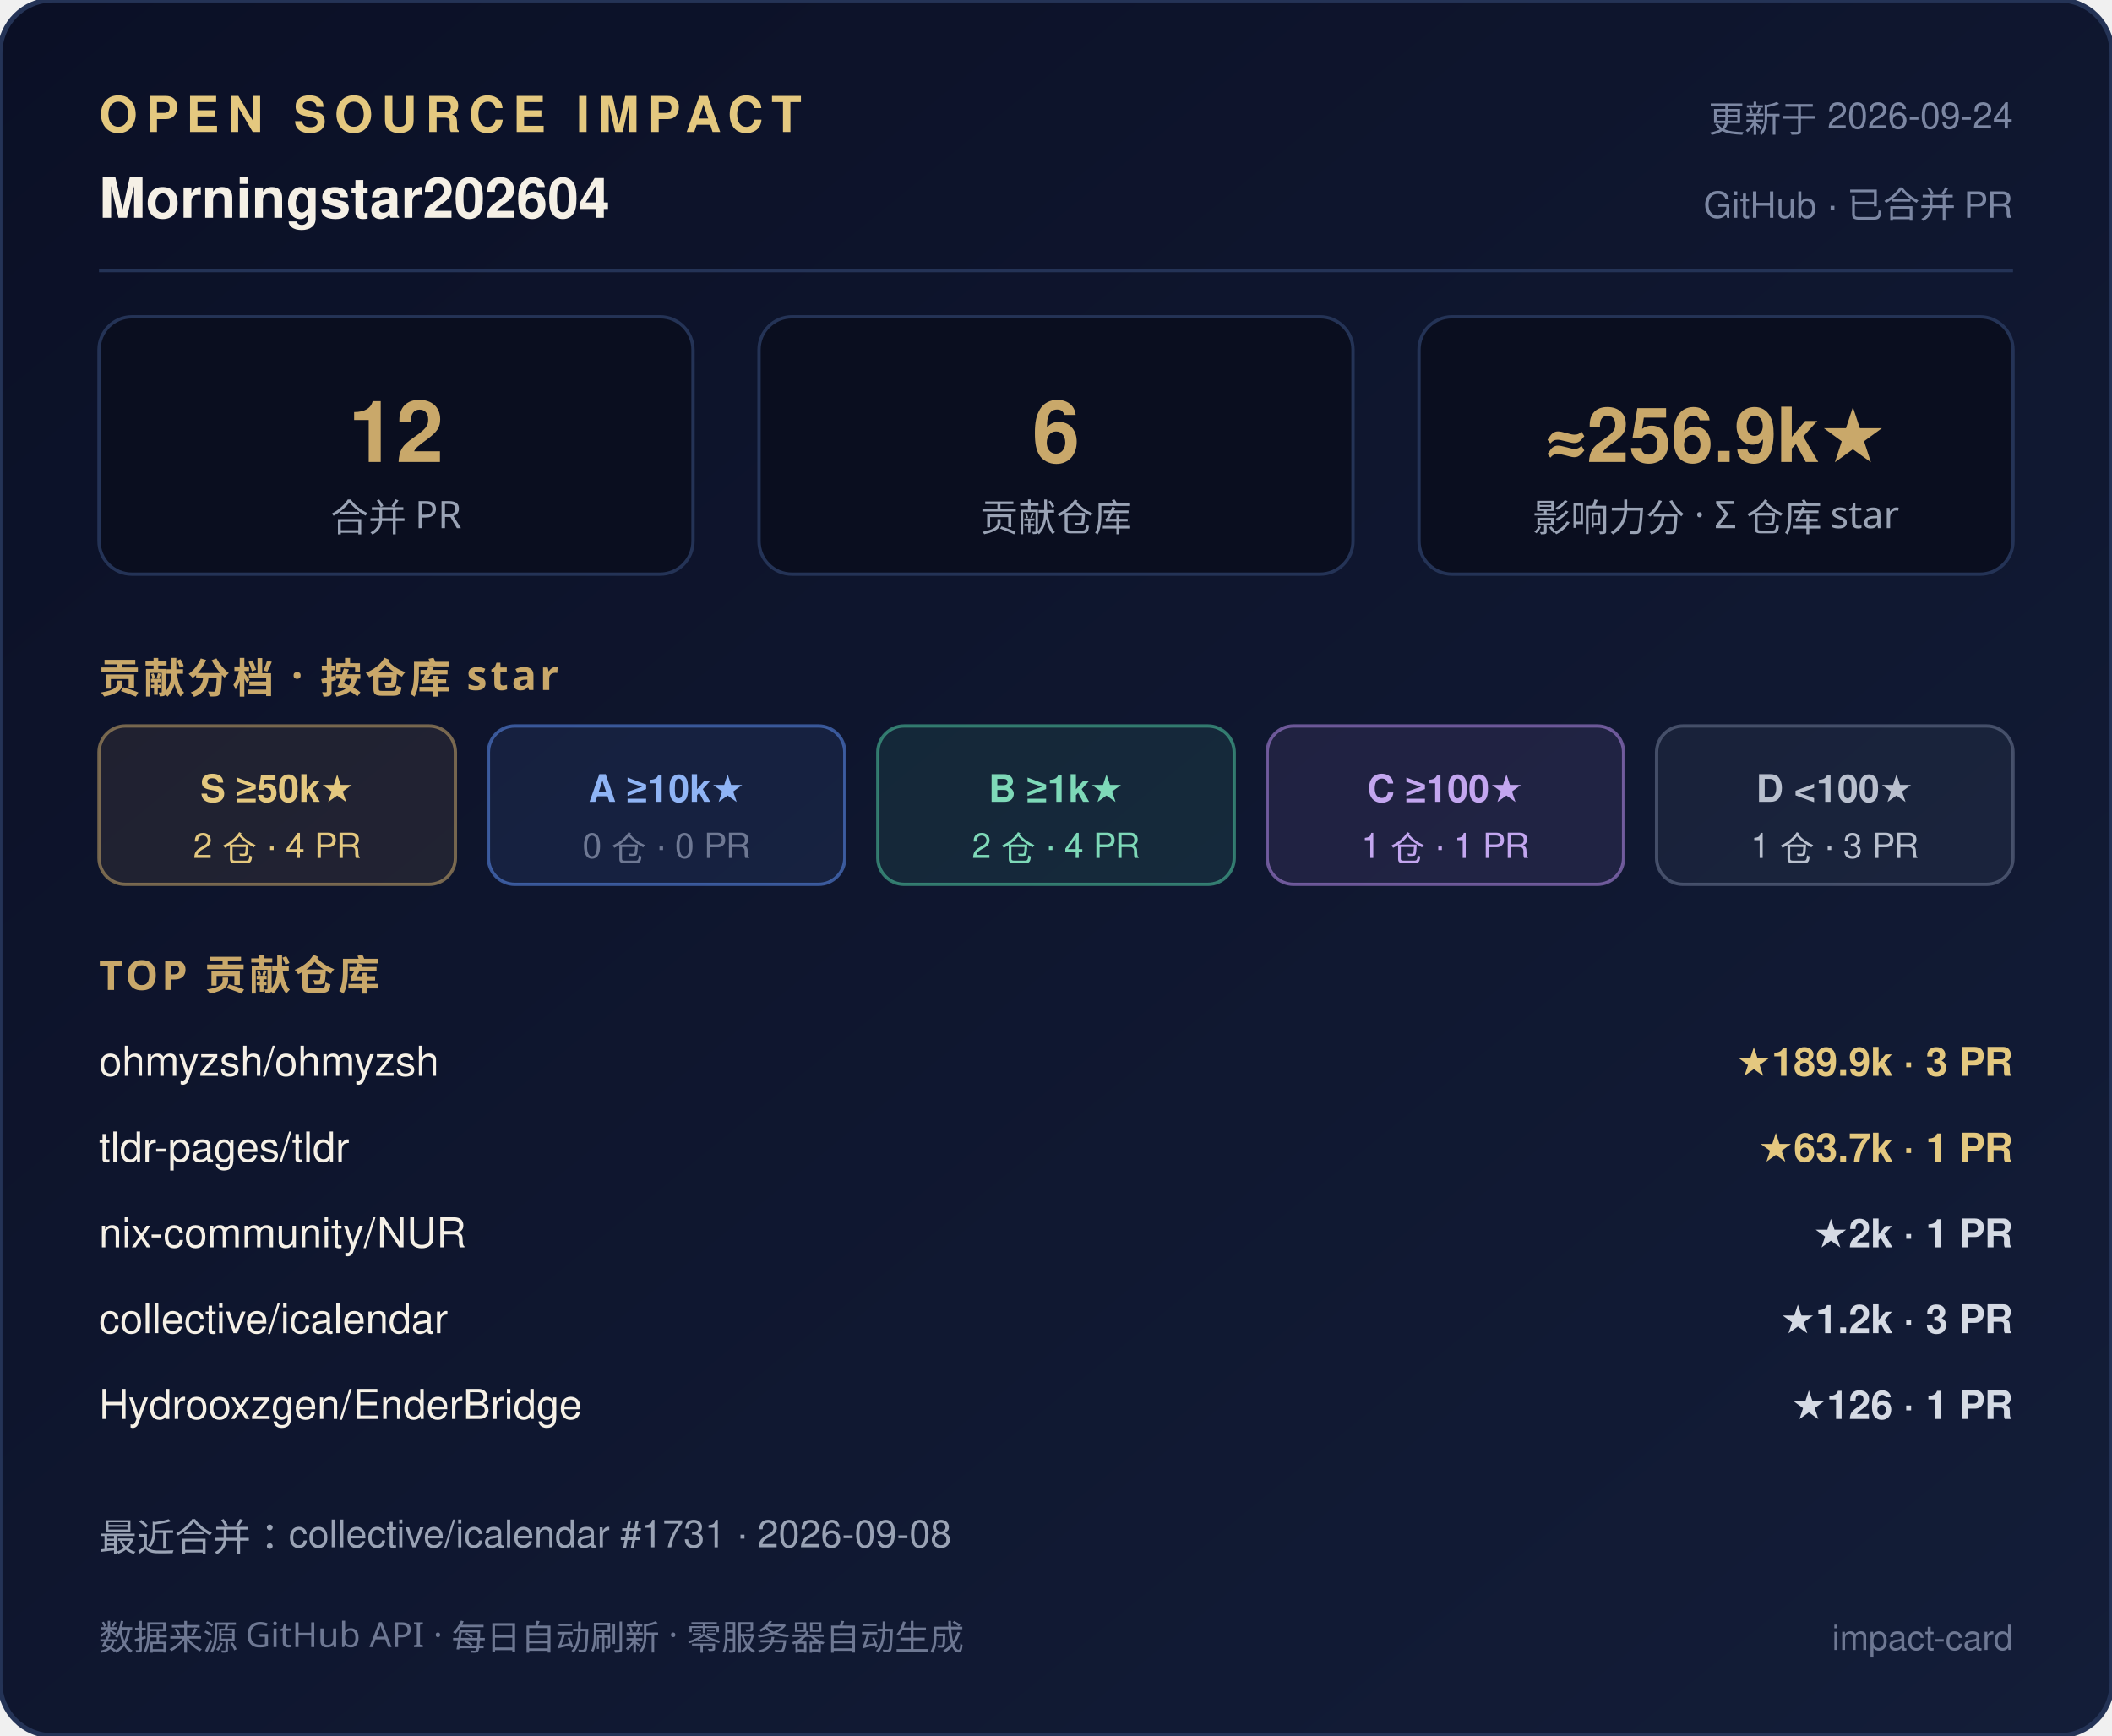
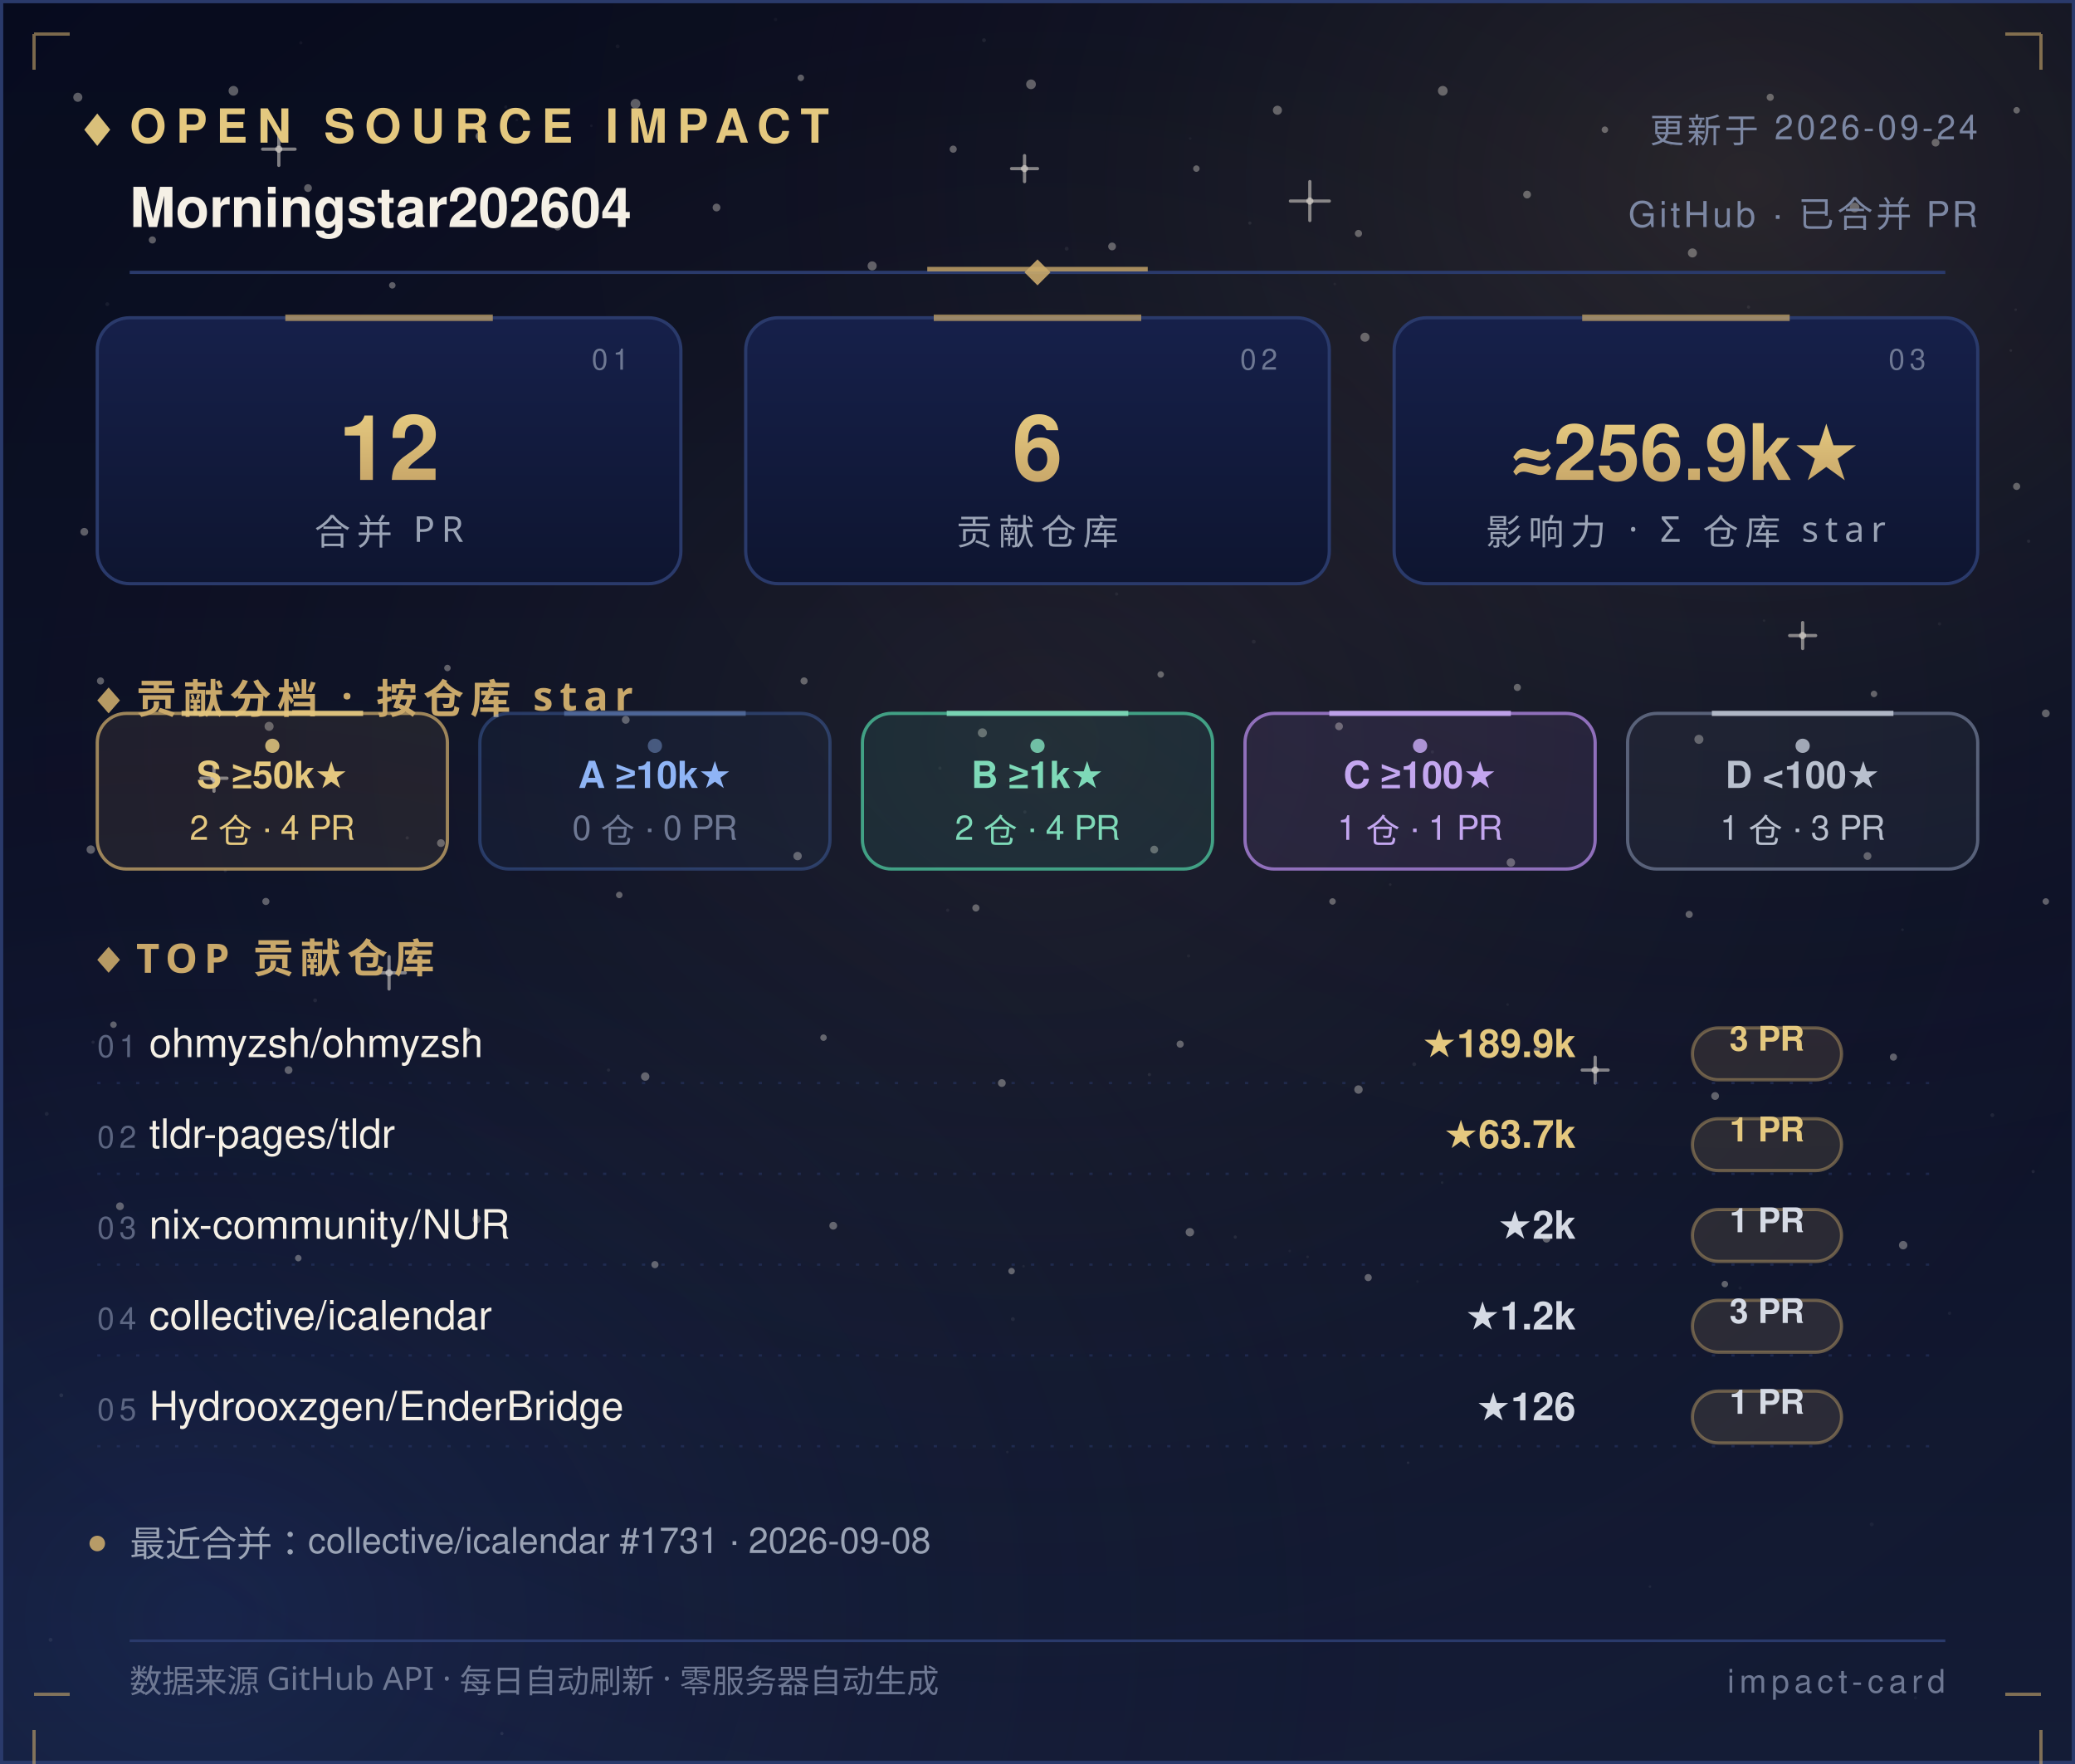
- <svg xmlns="http://www.w3.org/2000/svg" width="640" height="526" viewBox="0 0 640 526" role="img" aria-label="Open Source Impact Card — Morningstar202604">
+ <svg xmlns="http://www.w3.org/2000/svg" width="640" height="544" viewBox="0 0 640 544" role="img" aria-label="Open Source Impact Card — Morningstar202604">
  <defs>
-     <linearGradient id="bg" x1="0" y1="0" x2="1" y2="1">
-       <stop offset="0" stop-color="#0B1026" />
-       <stop offset="1" stop-color="#131D38" />
+     <linearGradient id="bg" x1="0" y1="0" x2="0" y2="1">
+       <stop offset="0" stop-color="#070B1E" />
+       <stop offset="0.5" stop-color="#0B1026" />
+       <stop offset="1" stop-color="#141C36" />
+     </linearGradient>
+     <radialGradient id="nebG" cx="0.84" cy="0.10" r="0.62">
+       <stop offset="0" stop-color="#C9A86A" stop-opacity="0.16" />
+       <stop offset="1" stop-color="#070B1E" stop-opacity="0" />
+     </radialGradient>
+     <radialGradient id="nebB" cx="0.10" cy="0.92" r="0.60">
+       <stop offset="0" stop-color="#2B4B9E" stop-opacity="0.22" />
+       <stop offset="1" stop-color="#070B1E" stop-opacity="0" />
+     </radialGradient>
+     <radialGradient id="glow" cx="0.5" cy="0.42" r="0.72">
+       <stop offset="0" stop-color="#C9A86A" stop-opacity="0.1" />
+       <stop offset="1" stop-color="#070B1E" stop-opacity="0" />
+     </radialGradient>
+   </defs>
+   <rect width="640" height="544" fill="url(#bg)" />
+   <rect width="640" height="544" fill="url(#nebG)" />
+   <rect width="640" height="544" fill="url(#nebB)" />
+   <rect width="640" height="544" fill="url(#glow)" />
+   <circle cx="24" cy="30" r="1.4" fill="#F5F0E6" opacity="0.35" />
+   <circle cx="47" cy="74" r="1.1" fill="#F5F0E6" opacity="0.35" />
+   <circle cx="72" cy="28" r="1.5" fill="#F5F0E6" opacity="0.35" />
+   <circle cx="95" cy="58" r="1.2" fill="#F5F0E6" opacity="0.35" />
+   <circle cx="121" cy="88" r="1" fill="#F5F0E6" opacity="0.35" />
+   <circle cx="148" cy="42" r="1.3" fill="#F5F0E6" opacity="0.35" />
+   <circle cx="172" cy="70" r="1.1" fill="#F5F0E6" opacity="0.35" />
+   <circle cx="196" cy="32" r="1.5" fill="#F5F0E6" opacity="0.35" />
+   <circle cx="221" cy="64" r="1.2" fill="#F5F0E6" opacity="0.35" />
+   <circle cx="247" cy="24" r="1" fill="#F5F0E6" opacity="0.35" />
+   <circle cx="269" cy="82" r="1.4" fill="#F5F0E6" opacity="0.35" />
+   <circle cx="294" cy="46" r="1.1" fill="#F5F0E6" opacity="0.35" />
+   <circle cx="318" cy="26" r="1.5" fill="#F5F0E6" opacity="0.35" />
+   <circle cx="343" cy="76" r="1.2" fill="#F5F0E6" opacity="0.35" />
+   <circle cx="369" cy="52" r="1" fill="#F5F0E6" opacity="0.35" />
+   <circle cx="394" cy="34" r="1.4" fill="#F5F0E6" opacity="0.35" />
+   <circle cx="419" cy="72" r="1.1" fill="#F5F0E6" opacity="0.35" />
+   <circle cx="445" cy="28" r="1.5" fill="#F5F0E6" opacity="0.35" />
+   <circle cx="471" cy="60" r="1.2" fill="#F5F0E6" opacity="0.35" />
+   <circle cx="495" cy="40" r="1" fill="#F5F0E6" opacity="0.35" />
+   <circle cx="522" cy="78" r="1.4" fill="#F5F0E6" opacity="0.35" />
+   <circle cx="546" cy="30" r="1.1" fill="#F5F0E6" opacity="0.35" />
+   <circle cx="572" cy="64" r="1.5" fill="#F5F0E6" opacity="0.35" />
+   <circle cx="597" cy="44" r="1.2" fill="#F5F0E6" opacity="0.35" />
+   <circle cx="622" cy="34" r="1" fill="#F5F0E6" opacity="0.35" />
+   <circle cx="34" cy="116" r="1" fill="#F5F0E6" opacity="0.35" />
+   <circle cx="88" cy="108" r="1.3" fill="#F5F0E6" opacity="0.35" />
+   <circle cx="141" cy="122" r="1.1" fill="#F5F0E6" opacity="0.35" />
+   <circle cx="197" cy="106" r="1.4" fill="#F5F0E6" opacity="0.35" />
+   <circle cx="252" cy="118" r="1" fill="#F5F0E6" opacity="0.35" />
+   <circle cx="307" cy="108" r="1.3" fill="#F5F0E6" opacity="0.35" />
+   <circle cx="364" cy="124" r="1.1" fill="#F5F0E6" opacity="0.35" />
+   <circle cx="421" cy="104" r="1.4" fill="#F5F0E6" opacity="0.35" />
+   <circle cx="478" cy="120" r="1" fill="#F5F0E6" opacity="0.35" />
+   <circle cx="536" cy="110" r="1.3" fill="#F5F0E6" opacity="0.35" />
+   <circle cx="596" cy="122" r="1.1" fill="#F5F0E6" opacity="0.35" />
+   <circle cx="26" cy="164" r="1.2" fill="#F5F0E6" opacity="0.35" />
+   <circle cx="79" cy="150" r="1" fill="#F5F0E6" opacity="0.35" />
+   <circle cx="131" cy="174" r="1.3" fill="#F5F0E6" opacity="0.35" />
+   <circle cx="186" cy="158" r="1.1" fill="#F5F0E6" opacity="0.35" />
+   <circle cx="240" cy="170" r="1.2" fill="#F5F0E6" opacity="0.35" />
+   <circle cx="296" cy="152" r="1" fill="#F5F0E6" opacity="0.35" />
+   <circle cx="351" cy="176" r="1.3" fill="#F5F0E6" opacity="0.35" />
+   <circle cx="406" cy="162" r="1.1" fill="#F5F0E6" opacity="0.35" />
+   <circle cx="462" cy="172" r="1.2" fill="#F5F0E6" opacity="0.35" />
+   <circle cx="518" cy="156" r="1" fill="#F5F0E6" opacity="0.35" />
+   <circle cx="574" cy="168" r="1.3" fill="#F5F0E6" opacity="0.35" />
+   <circle cx="622" cy="150" r="1.1" fill="#F5F0E6" opacity="0.35" />
+   <circle cx="31" cy="210" r="1.1" fill="#F5F0E6" opacity="0.35" />
+   <circle cx="83" cy="224" r="1.4" fill="#F5F0E6" opacity="0.35" />
+   <circle cx="138" cy="206" r="1" fill="#F5F0E6" opacity="0.35" />
+   <circle cx="193" cy="222" r="1.2" fill="#F5F0E6" opacity="0.35" />
+   <circle cx="248" cy="210" r="1.1" fill="#F5F0E6" opacity="0.35" />
+   <circle cx="303" cy="226" r="1.4" fill="#F5F0E6" opacity="0.35" />
+   <circle cx="358" cy="208" r="1" fill="#F5F0E6" opacity="0.35" />
+   <circle cx="413" cy="224" r="1.2" fill="#F5F0E6" opacity="0.35" />
+   <circle cx="468" cy="212" r="1.1" fill="#F5F0E6" opacity="0.35" />
+   <circle cx="524" cy="228" r="1.4" fill="#F5F0E6" opacity="0.35" />
+   <circle cx="578" cy="214" r="1" fill="#F5F0E6" opacity="0.35" />
+   <circle cx="631" cy="220" r="1.2" fill="#F5F0E6" opacity="0.35" />
+   <circle cx="28" cy="262" r="1.3" fill="#F5F0E6" opacity="0.35" />
+   <circle cx="82" cy="278" r="1.1" fill="#F5F0E6" opacity="0.35" />
+   <circle cx="136" cy="260" r="1.2" fill="#F5F0E6" opacity="0.35" />
+   <circle cx="191" cy="276" r="1" fill="#F5F0E6" opacity="0.35" />
+   <circle cx="246" cy="264" r="1.3" fill="#F5F0E6" opacity="0.35" />
+   <circle cx="301" cy="280" r="1.1" fill="#F5F0E6" opacity="0.35" />
+   <circle cx="356" cy="262" r="1.2" fill="#F5F0E6" opacity="0.35" />
+   <circle cx="411" cy="278" r="1" fill="#F5F0E6" opacity="0.35" />
+   <circle cx="466" cy="266" r="1.3" fill="#F5F0E6" opacity="0.35" />
+   <circle cx="521" cy="282" r="1.1" fill="#F5F0E6" opacity="0.35" />
+   <circle cx="576" cy="264" r="1.2" fill="#F5F0E6" opacity="0.35" />
+   <circle cx="631" cy="278" r="1" fill="#F5F0E6" opacity="0.35" />
+   <circle cx="35" cy="316" r="1" fill="#F5F0E6" opacity="0.35" />
+   <circle cx="89" cy="330" r="1.2" fill="#F5F0E6" opacity="0.35" />
+   <circle cx="144" cy="318" r="1.1" fill="#F5F0E6" opacity="0.35" />
+   <circle cx="199" cy="332" r="1.3" fill="#F5F0E6" opacity="0.35" />
+   <circle cx="254" cy="320" r="1" fill="#F5F0E6" opacity="0.35" />
+   <circle cx="309" cy="334" r="1.2" fill="#F5F0E6" opacity="0.35" />
+   <circle cx="364" cy="322" r="1.1" fill="#F5F0E6" opacity="0.35" />
+   <circle cx="419" cy="336" r="1.3" fill="#F5F0E6" opacity="0.35" />
+   <circle cx="474" cy="324" r="1" fill="#F5F0E6" opacity="0.35" />
+   <circle cx="529" cy="338" r="1.2" fill="#F5F0E6" opacity="0.35" />
+   <circle cx="584" cy="326" r="1.1" fill="#F5F0E6" opacity="0.35" />
+   <circle cx="37" cy="372" r="1.2" fill="#F5F0E6" opacity="0.35" />
+   <circle cx="92" cy="388" r="1" fill="#F5F0E6" opacity="0.35" />
+   <circle cx="147" cy="376" r="1.3" fill="#F5F0E6" opacity="0.35" />
+   <circle cx="202" cy="390" r="1.1" fill="#F5F0E6" opacity="0.35" />
+   <circle cx="257" cy="378" r="1.2" fill="#F5F0E6" opacity="0.35" />
+   <circle cx="312" cy="392" r="1" fill="#F5F0E6" opacity="0.35" />
+   <circle cx="367" cy="380" r="1.3" fill="#F5F0E6" opacity="0.35" />
+   <circle cx="422" cy="394" r="1.1" fill="#F5F0E6" opacity="0.35" />
+   <circle cx="477" cy="382" r="1.2" fill="#F5F0E6" opacity="0.35" />
+   <circle cx="532" cy="396" r="1" fill="#F5F0E6" opacity="0.35" />
+   <circle cx="587" cy="384" r="1.3" fill="#F5F0E6" opacity="0.35" />
+   <path d="M81.0 46.0 H91.0 M86.0 41.0 V51.0" stroke="#F5F0E6" stroke-width="1" stroke-linecap="round" opacity="0.5" />
+   <circle cx="86.0" cy="46.0" r="1.1" fill="#F5F0E6" opacity="0.5" />
+   <path d="M234.0 150.0 H242.0 M238.0 146.0 V154.0" stroke="#F5F0E6" stroke-width="1" stroke-linecap="round" opacity="0.5" />
+   <circle cx="238.0" cy="150.0" r="1.1" fill="#F5F0E6" opacity="0.5" />
+   <path d="M398.0 62.0 H410.0 M404.0 56.0 V68.0" stroke="#F5F0E6" stroke-width="1" stroke-linecap="round" opacity="0.5" />
+   <circle cx="404.0" cy="62.0" r="1.1" fill="#F5F0E6" opacity="0.5" />
+   <path d="M552.0 196.0 H560.0 M556.0 192.0 V200.0" stroke="#F5F0E6" stroke-width="1" stroke-linecap="round" opacity="0.5" />
+   <circle cx="556.0" cy="196.0" r="1.1" fill="#F5F0E6" opacity="0.5" />
+   <path d="M115.0 300.0 H125.0 M120.0 295.0 V305.0" stroke="#F5F0E6" stroke-width="1" stroke-linecap="round" opacity="0.5" />
+   <circle cx="120.0" cy="300.0" r="1.1" fill="#F5F0E6" opacity="0.5" />
+   <path d="M488.0 330.0 H496.0 M492.0 326.0 V334.0" stroke="#F5F0E6" stroke-width="1" stroke-linecap="round" opacity="0.5" />
+   <circle cx="492.0" cy="330.0" r="1.1" fill="#F5F0E6" opacity="0.5" />
+   <path d="M312.0 52.0 H320.0 M316.0 48.0 V56.0" stroke="#F5F0E6" stroke-width="1" stroke-linecap="round" opacity="0.5" />
+   <circle cx="316.0" cy="52.0" r="1.1" fill="#F5F0E6" opacity="0.5" />
+   <path d="M62.0 240.0 H70.0 M66.0 236.0 V244.0" stroke="#F5F0E6" stroke-width="1" stroke-linecap="round" opacity="0.5" />
+   <circle cx="66.0" cy="240.0" r="1.1" fill="#F5F0E6" opacity="0.5" />
+   <circle cx="15.6" cy="505.7" r="0.6" fill="#FFFFFF" opacity="0.067" />
+   <circle cx="97.2" cy="308.5" r="0.6" fill="#FFFFFF" opacity="0.076" />
+   <circle cx="538.1" cy="154.0" r="0.6" fill="#FFFFFF" opacity="0.057" />
+   <circle cx="344.4" cy="183.2" r="0.5" fill="#FFFFFF" opacity="0.057" />
+   <circle cx="159.4" cy="37.0" r="0.4" fill="#FFFFFF" opacity="0.048" />
+   <circle cx="28.7" cy="321.4" r="0.5" fill="#FFFFFF" opacity="0.080" />
+   <circle cx="209.8" cy="141.7" r="0.4" fill="#FFFFFF" opacity="0.060" />
+   <circle cx="316.1" cy="250.4" r="0.5" fill="#FFFFFF" opacity="0.057" />
+   <circle cx="590.8" cy="523.6" r="0.5" fill="#FFFFFF" opacity="0.037" />
+   <circle cx="539.3" cy="94.7" r="0.5" fill="#FFFFFF" opacity="0.068" />
+   <circle cx="385.5" cy="68.8" r="0.5" fill="#FFFFFF" opacity="0.076" />
+   <circle cx="292.3" cy="280.7" r="0.5" fill="#FFFFFF" opacity="0.060" />
+   <circle cx="536.7" cy="397.2" r="0.5" fill="#FFFFFF" opacity="0.046" />
+   <circle cx="377.3" cy="161.2" r="0.4" fill="#FFFFFF" opacity="0.041" />
+   <circle cx="92.8" cy="13.2" r="0.5" fill="#FFFFFF" opacity="0.044" />
+   <circle cx="354.5" cy="331.4" r="0.5" fill="#FFFFFF" opacity="0.080" />
+   <circle cx="310.7" cy="447.8" r="0.4" fill="#FFFFFF" opacity="0.054" />
+   <circle cx="601.3" cy="405.0" r="0.5" fill="#FFFFFF" opacity="0.054" />
+   <circle cx="18.9" cy="430.3" r="0.6" fill="#FFFFFF" opacity="0.085" />
+   <circle cx="312.4" cy="406.8" r="0.6" fill="#FFFFFF" opacity="0.069" />
+   <circle cx="239.2" cy="6.0" r="0.5" fill="#FFFFFF" opacity="0.036" />
+   <circle cx="436.2" cy="328.2" r="0.6" fill="#FFFFFF" opacity="0.071" />
+   <circle cx="329.0" cy="76.7" r="0.6" fill="#FFFFFF" opacity="0.063" />
+   <circle cx="625.7" cy="166.9" r="0.5" fill="#FFFFFF" opacity="0.075" />
+   <circle cx="428.8" cy="272.8" r="0.4" fill="#FFFFFF" opacity="0.065" />
+   <circle cx="169.1" cy="106.6" r="0.4" fill="#FFFFFF" opacity="0.073" />
+   <circle cx="586.8" cy="286.7" r="0.4" fill="#FFFFFF" opacity="0.060" />
+   <circle cx="598.2" cy="192.4" r="0.5" fill="#FFFFFF" opacity="0.054" />
+   <circle cx="289.9" cy="236.9" r="0.5" fill="#FFFFFF" opacity="0.053" />
+   <circle cx="315.7" cy="390.5" r="0.4" fill="#FFFFFF" opacity="0.054" />
+   <circle cx="154.8" cy="534.6" r="0.5" fill="#FFFFFF" opacity="0.080" />
+   <circle cx="411.7" cy="87.6" r="0.4" fill="#FFFFFF" opacity="0.043" />
+   <circle cx="465.0" cy="309.8" r="0.4" fill="#FFFFFF" opacity="0.048" />
+   <circle cx="533.5" cy="235.8" r="0.5" fill="#FFFFFF" opacity="0.050" />
+   <circle cx="621.7" cy="95.5" r="0.4" fill="#FFFFFF" opacity="0.064" />
+   <circle cx="14.4" cy="343.5" r="0.6" fill="#FFFFFF" opacity="0.064" />
+   <circle cx="68.9" cy="176.2" r="0.5" fill="#FFFFFF" opacity="0.076" />
+   <circle cx="182.4" cy="38.8" r="0.4" fill="#FFFFFF" opacity="0.047" />
+   <circle cx="125.6" cy="258.4" r="0.5" fill="#FFFFFF" opacity="0.081" />
+   <circle cx="367.1" cy="42.7" r="0.4" fill="#FFFFFF" opacity="0.039" />
+   <circle cx="441.5" cy="125.3" r="0.6" fill="#FFFFFF" opacity="0.085" />
+   <circle cx="69.5" cy="268.5" r="0.5" fill="#FFFFFF" opacity="0.078" />
+   <circle cx="627.1" cy="361.3" r="0.5" fill="#FFFFFF" opacity="0.081" />
+   <circle cx="620.2" cy="108.1" r="0.4" fill="#FFFFFF" opacity="0.078" />
+   <circle cx="508.9" cy="489.3" r="0.4" fill="#FFFFFF" opacity="0.055" />
+   <circle cx="403.3" cy="387.6" r="0.4" fill="#FFFFFF" opacity="0.061" />
+   <circle cx="381.0" cy="381.5" r="0.5" fill="#FFFFFF" opacity="0.078" />
+   <circle cx="33.1" cy="93.8" r="0.6" fill="#FFFFFF" opacity="0.059" />
+   <circle cx="249.8" cy="172.5" r="0.4" fill="#FFFFFF" opacity="0.066" />
+   <circle cx="434.3" cy="451.1" r="0.4" fill="#FFFFFF" opacity="0.082" />
+   <circle cx="437.2" cy="395.2" r="0.4" fill="#FFFFFF" opacity="0.040" />
+   <circle cx="577.3" cy="470.1" r="0.6" fill="#FFFFFF" opacity="0.044" />
+   <circle cx="366.6" cy="294.8" r="0.5" fill="#FFFFFF" opacity="0.044" />
+   <circle cx="444.8" cy="364.7" r="0.4" fill="#FFFFFF" opacity="0.060" />
+   <circle cx="316.6" cy="173.5" r="0.4" fill="#FFFFFF" opacity="0.076" />
+   <circle cx="148.0" cy="108.5" r="0.5" fill="#FFFFFF" opacity="0.053" />
+   <circle cx="326.4" cy="178.3" r="0.4" fill="#FFFFFF" opacity="0.054" />
+   <circle cx="515.4" cy="44.7" r="0.4" fill="#FFFFFF" opacity="0.047" />
+   <circle cx="182.8" cy="125.5" r="0.4" fill="#FFFFFF" opacity="0.039" />
+   <circle cx="475.9" cy="147.8" r="0.4" fill="#FFFFFF" opacity="0.037" />
+   <circle cx="441.8" cy="231.9" r="0.5" fill="#FFFFFF" opacity="0.057" />
+   <circle cx="386.7" cy="197.9" r="0.6" fill="#FFFFFF" opacity="0.059" />
+   <circle cx="303.5" cy="12.4" r="0.6" fill="#FFFFFF" opacity="0.074" />
+   <circle cx="544.1" cy="191.4" r="0.4" fill="#FFFFFF" opacity="0.054" />
+   <circle cx="156.0" cy="33.0" r="0.5" fill="#FFFFFF" opacity="0.051" />
+   <circle cx="614.5" cy="343.9" r="0.6" fill="#FFFFFF" opacity="0.068" />
+   <circle cx="397.8" cy="385.8" r="0.4" fill="#FFFFFF" opacity="0.042" />
+   <circle cx="190.5" cy="14.3" r="0.6" fill="#FFFFFF" opacity="0.043" />
+   <circle cx="483.0" cy="376.2" r="0.4" fill="#FFFFFF" opacity="0.085" />
+   <circle cx="187.7" cy="330.0" r="0.5" fill="#FFFFFF" opacity="0.067" />
+   <circle cx="290.3" cy="178.3" r="0.5" fill="#FFFFFF" opacity="0.068" />
+   <circle cx="130.0" cy="117.8" r="0.4" fill="#FFFFFF" opacity="0.074" />
+   <rect x="0.5" y="0.5" width="639" height="543" fill="none" stroke="#2A3A6B" stroke-width="1" />
+   <path d="M10.5 10.5 h11 M10.5 10.5 v11" fill="none" stroke="#C9A86A" stroke-width="1" opacity="0.6" />
+   <path d="M618.5 10.5 h11 M629.5 10.5 v11" fill="none" stroke="#C9A86A" stroke-width="1" opacity="0.6" />
+   <path d="M10.5 522.5 h11 M10.5 533.5 v11" fill="none" stroke="#C9A86A" stroke-width="1" opacity="0.6" />
+   <path d="M618.5 522.5 h11 M629.5 533.5 v11" fill="none" stroke="#C9A86A" stroke-width="1" opacity="0.6" />
+   <defs>
+     <linearGradient id="gtimp" x1="0" y1="0" x2="0" y2="1">
+       <stop offset="0" stop-color="#E4C87F" />
+       <stop offset="1" stop-color="#C9A86A" />
+     </linearGradient>
+     <linearGradient id="ppanel" x1="0" y1="0" x2="0" y2="1">
+       <stop offset="0" stop-color="#16204A" />
+       <stop offset="1" stop-color="#0E1530" />
    </linearGradient>
  </defs>
-   <rect width="640" height="526" rx="16" fill="url(#bg)" stroke="#243356" stroke-width="1.5" />
-   <text x="30" y="40" font-family="'Segoe UI',Helvetica,Arial,'PingFang SC','Microsoft YaHei',sans-serif" font-size="15" font-weight="700" letter-spacing="2.5" fill="#E4C87F">OPEN SOURCE IMPACT</text>
-   <text x="610" y="40" text-anchor="end" font-family="'Segoe UI',Helvetica,Arial,'PingFang SC','Microsoft YaHei',sans-serif" font-size="11" fill="#7C87A3">更新于 2026-09-24</text>
-   <text x="30" y="66" font-family="'Segoe UI',Helvetica,Arial,'PingFang SC','Microsoft YaHei',sans-serif" font-size="17" font-weight="600" fill="#F5F0E6">Morningstar202604</text>
-   <text x="610" y="66" text-anchor="end" font-family="'Segoe UI',Helvetica,Arial,'PingFang SC','Microsoft YaHei',sans-serif" font-size="11" fill="#7C87A3">GitHub · 已合并 PR</text>
-   <line x1="30" y1="82" x2="610" y2="82" stroke="#243356" stroke-width="1" />
-   <rect x="30" y="96" width="180" height="78" rx="10" fill="#0A0E1F" stroke="#243356" />
-   <text x="120" y="140" text-anchor="middle" font-family="'Segoe UI',Helvetica,Arial,sans-serif" font-size="26" font-weight="700" fill="#C9A86A">12</text>
-   <text x="120" y="161" text-anchor="middle" font-family="'PingFang SC','Microsoft YaHei','Segoe UI',sans-serif" font-size="11.5" fill="#9AA3B5">合并 PR</text>
-   <rect x="230" y="96" width="180" height="78" rx="10" fill="#0A0E1F" stroke="#243356" />
-   <text x="320" y="140" text-anchor="middle" font-family="'Segoe UI',Helvetica,Arial,sans-serif" font-size="26" font-weight="700" fill="#C9A86A">6</text>
-   <text x="320" y="161" text-anchor="middle" font-family="'PingFang SC','Microsoft YaHei','Segoe UI',sans-serif" font-size="11.5" fill="#9AA3B5">贡献仓库</text>
-   <rect x="430" y="96" width="180" height="78" rx="10" fill="#0A0E1F" stroke="#243356" />
-   <text x="520" y="140" text-anchor="middle" font-family="'Segoe UI',Helvetica,Arial,sans-serif" font-size="23" font-weight="700" fill="#C9A86A">≈256.9k★</text>
-   <text x="520" y="161" text-anchor="middle" font-family="'PingFang SC','Microsoft YaHei','Segoe UI',sans-serif" font-size="11.5" fill="#9AA3B5">影响力分 · Σ 仓库 star</text>
-   <text x="30" y="210" font-family="'PingFang SC','Microsoft YaHei','Segoe UI',sans-serif" font-size="12.5" font-weight="600" letter-spacing="1" fill="#C9A86A">贡献分档 · 按仓库 star</text>
-   <rect x="30" y="220" width="108" height="48" rx="8" fill="#C9A86A" fill-opacity="0.10" stroke="#C9A86A" stroke-opacity="0.55" />
+   <path d="M26 40 l4 -5 l4 5 l-4 5 z" fill="#E4C87F" opacity="0.95" />
+   <text x="40" y="44" font-family="'Segoe UI',Helvetica,Arial,'PingFang SC','Microsoft YaHei',sans-serif" font-size="14.5" font-weight="700" letter-spacing="3" fill="#E4C87F">OPEN SOURCE IMPACT</text>
+   <text x="610" y="44" text-anchor="end" font-family="'Segoe UI',Helvetica,Arial,'PingFang SC','Microsoft YaHei',sans-serif" font-size="10.5" letter-spacing="1" fill="#7C87A3">更新于 2026-09-24</text>
+   <text x="40" y="70" font-family="'Segoe UI',Helvetica,Arial,'PingFang SC','Microsoft YaHei',sans-serif" font-size="17" font-weight="600" fill="#F5F0E6">Morningstar202604</text>
+   <text x="610" y="70" text-anchor="end" font-family="'Segoe UI',Helvetica,Arial,'PingFang SC','Microsoft YaHei',sans-serif" font-size="11" letter-spacing="1" fill="#7C87A3">GitHub · 已合并 PR</text>
+   <line x1="40" y1="84" x2="600" y2="84" stroke="#2A3A6B" stroke-width="1" />
+   <line x1="286" y1="83" x2="354" y2="83" stroke="#C9A86A" stroke-width="1.4" opacity="0.8" />
+   <path d="M320 80 l4 4 l-4 4 l-4 -4 z" fill="#C9A86A" opacity="0.9" />
+   <rect x="30" y="98" width="180" height="82" rx="10" fill="url(#ppanel)" stroke="#2A3A6B" />
+   <line x1="88" y1="98" x2="152" y2="98" stroke="#C9A86A" stroke-width="2" opacity="0.7" />
+   <text x="194" y="114" text-anchor="end" font-family="'Segoe UI',Helvetica,Arial,sans-serif" font-size="9" letter-spacing="1.5" fill="#6E7893">01</text>
+   <text x="120" y="148" text-anchor="middle" font-family="'Segoe UI',Helvetica,Arial,sans-serif" font-size="28" font-weight="600" fill="url(#gtimp)">12</text>
+   <text x="120" y="168" text-anchor="middle" font-family="'PingFang SC','Microsoft YaHei','Segoe UI',sans-serif" font-size="11" letter-spacing="2" fill="#9AA3B5">合并 PR</text>
+   <rect x="230" y="98" width="180" height="82" rx="10" fill="url(#ppanel)" stroke="#2A3A6B" />
+   <line x1="288" y1="98" x2="352" y2="98" stroke="#C9A86A" stroke-width="2" opacity="0.7" />
+   <text x="394" y="114" text-anchor="end" font-family="'Segoe UI',Helvetica,Arial,sans-serif" font-size="9" letter-spacing="1.5" fill="#6E7893">02</text>
+   <text x="320" y="148" text-anchor="middle" font-family="'Segoe UI',Helvetica,Arial,sans-serif" font-size="28" font-weight="600" fill="url(#gtimp)">6</text>
+   <text x="320" y="168" text-anchor="middle" font-family="'PingFang SC','Microsoft YaHei','Segoe UI',sans-serif" font-size="11" letter-spacing="2" fill="#9AA3B5">贡献仓库</text>
+   <rect x="430" y="98" width="180" height="82" rx="10" fill="url(#ppanel)" stroke="#2A3A6B" />
+   <line x1="488" y1="98" x2="552" y2="98" stroke="#C9A86A" stroke-width="2" opacity="0.7" />
+   <text x="594" y="114" text-anchor="end" font-family="'Segoe UI',Helvetica,Arial,sans-serif" font-size="9" letter-spacing="1.5" fill="#6E7893">03</text>
+   <text x="520" y="148" text-anchor="middle" font-family="'Segoe UI',Helvetica,Arial,sans-serif" font-size="24" font-weight="600" fill="url(#gtimp)">≈256.9k★</text>
+   <text x="520" y="168" text-anchor="middle" font-family="'PingFang SC','Microsoft YaHei','Segoe UI',sans-serif" font-size="11" letter-spacing="2" fill="#9AA3B5">影响力 · Σ 仓库 star</text>
+   <path d="M30 216 l3.5 -4 l3.5 4 l-3.5 4 z" fill="#C9A86A" opacity="0.9" />
+   <text x="42" y="220" font-family="'PingFang SC','Microsoft YaHei','Segoe UI',sans-serif" font-size="12.5" font-weight="600" letter-spacing="2" fill="#C9A86A">贡献分档 · 按仓库 star</text>
+   <rect x="30" y="220" width="108" height="48" rx="9" fill="#C9A86A" fill-opacity="0.1" stroke="#C9A86A" stroke-opacity="0.75" />
+   <line x1="56" y1="220" x2="112" y2="220" stroke="#E4C87F" stroke-width="1.6" opacity="0.9" />
+   <circle cx="84" cy="230" r="2.2" fill="#E4C87F" opacity="0.85" />
  <text x="84" y="243" text-anchor="middle" font-family="'Segoe UI',Helvetica,Arial,'PingFang SC','Microsoft YaHei',sans-serif" font-size="11.5" font-weight="700" fill="#E4C87F">S ≥50k★</text>
-   <text x="84" y="260" text-anchor="middle" font-family="'Segoe UI',Helvetica,Arial,'PingFang SC','Microsoft YaHei',sans-serif" font-size="10.5" fill="#E4C87F">2 仓 · 4 PR</text>
-   <rect x="148" y="220" width="108" height="48" rx="8" fill="#5B8DEF" fill-opacity="0.10" stroke="#5B8DEF" stroke-opacity="0.55" />
+   <text x="84" y="259" text-anchor="middle" font-family="'Segoe UI',Helvetica,Arial,'PingFang SC','Microsoft YaHei',sans-serif" font-size="10.5" fill="#E4C87F">2 仓 · 4 PR</text>
+   <rect x="148" y="220" width="108" height="48" rx="9" fill="#5B8DEF" fill-opacity="0.05" stroke="#5B8DEF" stroke-opacity="0.3" />
+   <line x1="174" y1="220" x2="230" y2="220" stroke="#8FB4F5" stroke-width="1.6" opacity="0.35" />
+   <circle cx="202" cy="230" r="2.2" fill="#8FB4F5" opacity="0.4" />
  <text x="202" y="243" text-anchor="middle" font-family="'Segoe UI',Helvetica,Arial,'PingFang SC','Microsoft YaHei',sans-serif" font-size="11.5" font-weight="700" fill="#8FB4F5">A ≥10k★</text>
-   <text x="202" y="260" text-anchor="middle" font-family="'Segoe UI',Helvetica,Arial,'PingFang SC','Microsoft YaHei',sans-serif" font-size="10.5" fill="#6E7893">0 仓 · 0 PR</text>
-   <rect x="266" y="220" width="108" height="48" rx="8" fill="#4EC9A0" fill-opacity="0.10" stroke="#4EC9A0" stroke-opacity="0.55" />
+   <text x="202" y="259" text-anchor="middle" font-family="'Segoe UI',Helvetica,Arial,'PingFang SC','Microsoft YaHei',sans-serif" font-size="10.5" fill="#6E7893">0 仓 · 0 PR</text>
+   <rect x="266" y="220" width="108" height="48" rx="9" fill="#4EC9A0" fill-opacity="0.1" stroke="#4EC9A0" stroke-opacity="0.75" />
+   <line x1="292" y1="220" x2="348" y2="220" stroke="#7ED9B8" stroke-width="1.6" opacity="0.9" />
+   <circle cx="320" cy="230" r="2.2" fill="#7ED9B8" opacity="0.85" />
  <text x="320" y="243" text-anchor="middle" font-family="'Segoe UI',Helvetica,Arial,'PingFang SC','Microsoft YaHei',sans-serif" font-size="11.5" font-weight="700" fill="#7ED9B8">B ≥1k★</text>
-   <text x="320" y="260" text-anchor="middle" font-family="'Segoe UI',Helvetica,Arial,'PingFang SC','Microsoft YaHei',sans-serif" font-size="10.5" fill="#7ED9B8">2 仓 · 4 PR</text>
-   <rect x="384" y="220" width="108" height="48" rx="8" fill="#B48AE8" fill-opacity="0.10" stroke="#B48AE8" stroke-opacity="0.55" />
+   <text x="320" y="259" text-anchor="middle" font-family="'Segoe UI',Helvetica,Arial,'PingFang SC','Microsoft YaHei',sans-serif" font-size="10.5" fill="#7ED9B8">2 仓 · 4 PR</text>
+   <rect x="384" y="220" width="108" height="48" rx="9" fill="#B48AE8" fill-opacity="0.1" stroke="#B48AE8" stroke-opacity="0.75" />
+   <line x1="410" y1="220" x2="466" y2="220" stroke="#C3A6EF" stroke-width="1.6" opacity="0.9" />
+   <circle cx="438" cy="230" r="2.2" fill="#C3A6EF" opacity="0.85" />
  <text x="438" y="243" text-anchor="middle" font-family="'Segoe UI',Helvetica,Arial,'PingFang SC','Microsoft YaHei',sans-serif" font-size="11.5" font-weight="700" fill="#C3A6EF">C ≥100★</text>
-   <text x="438" y="260" text-anchor="middle" font-family="'Segoe UI',Helvetica,Arial,'PingFang SC','Microsoft YaHei',sans-serif" font-size="10.5" fill="#C3A6EF">1 仓 · 1 PR</text>
-   <rect x="502" y="220" width="108" height="48" rx="8" fill="#6E7893" fill-opacity="0.10" stroke="#6E7893" stroke-opacity="0.55" />
+   <text x="438" y="259" text-anchor="middle" font-family="'Segoe UI',Helvetica,Arial,'PingFang SC','Microsoft YaHei',sans-serif" font-size="10.5" fill="#C3A6EF">1 仓 · 1 PR</text>
+   <rect x="502" y="220" width="108" height="48" rx="9" fill="#6E7893" fill-opacity="0.1" stroke="#6E7893" stroke-opacity="0.75" />
+   <line x1="528" y1="220" x2="584" y2="220" stroke="#B9C0CE" stroke-width="1.6" opacity="0.9" />
+   <circle cx="556" cy="230" r="2.2" fill="#B9C0CE" opacity="0.85" />
  <text x="556" y="243" text-anchor="middle" font-family="'Segoe UI',Helvetica,Arial,'PingFang SC','Microsoft YaHei',sans-serif" font-size="11.5" font-weight="700" fill="#B9C0CE">D &lt;100★</text>
-   <text x="556" y="260" text-anchor="middle" font-family="'Segoe UI',Helvetica,Arial,'PingFang SC','Microsoft YaHei',sans-serif" font-size="10.5" fill="#B9C0CE">1 仓 · 3 PR</text>
-   <text x="30" y="300" font-family="'PingFang SC','Microsoft YaHei','Segoe UI',sans-serif" font-size="12.5" font-weight="600" letter-spacing="1" fill="#C9A86A">TOP 贡献仓库</text>
-   <text x="30" y="326" font-family="'Segoe UI',Helvetica,Arial,'PingFang SC','Microsoft YaHei',sans-serif" font-size="12.5" fill="#F5F0E6">ohmyzsh/ohmyzsh</text>
-   <text x="610" y="326" text-anchor="end" font-family="'Segoe UI',Helvetica,Arial,'PingFang SC','Microsoft YaHei',sans-serif" font-size="12" font-weight="600" fill="#E4C87F">★189.9k · 3 PR</text>
-   <text x="30" y="352" font-family="'Segoe UI',Helvetica,Arial,'PingFang SC','Microsoft YaHei',sans-serif" font-size="12.5" fill="#F5F0E6">tldr-pages/tldr</text>
-   <text x="610" y="352" text-anchor="end" font-family="'Segoe UI',Helvetica,Arial,'PingFang SC','Microsoft YaHei',sans-serif" font-size="12" font-weight="600" fill="#E4C87F">★63.7k · 1 PR</text>
-   <text x="30" y="378" font-family="'Segoe UI',Helvetica,Arial,'PingFang SC','Microsoft YaHei',sans-serif" font-size="12.5" fill="#F5F0E6">nix-community/NUR</text>
-   <text x="610" y="378" text-anchor="end" font-family="'Segoe UI',Helvetica,Arial,'PingFang SC','Microsoft YaHei',sans-serif" font-size="12" font-weight="600" fill="#D5DAE4">★2k · 1 PR</text>
-   <text x="30" y="404" font-family="'Segoe UI',Helvetica,Arial,'PingFang SC','Microsoft YaHei',sans-serif" font-size="12.5" fill="#F5F0E6">collective/icalendar</text>
-   <text x="610" y="404" text-anchor="end" font-family="'Segoe UI',Helvetica,Arial,'PingFang SC','Microsoft YaHei',sans-serif" font-size="12" font-weight="600" fill="#D5DAE4">★1.2k · 3 PR</text>
-   <text x="30" y="430" font-family="'Segoe UI',Helvetica,Arial,'PingFang SC','Microsoft YaHei',sans-serif" font-size="12.5" fill="#F5F0E6">Hydrooxzgen/EnderBridge</text>
-   <text x="610" y="430" text-anchor="end" font-family="'Segoe UI',Helvetica,Arial,'PingFang SC','Microsoft YaHei',sans-serif" font-size="12" font-weight="600" fill="#D5DAE4">★126 · 1 PR</text>
-   <text x="30" y="470" font-family="'Segoe UI',Helvetica,Arial,'PingFang SC','Microsoft YaHei',sans-serif" font-size="11.5" fill="#9AA3B5">最近合并：collective/icalendar #1731 · 2026-09-08</text>
-   <text x="30" y="500" font-family="'PingFang SC','Microsoft YaHei','Segoe UI',sans-serif" font-size="10.5" fill="#6E7893">数据来源 GitHub API · 每日自动刷新 · 零服务器自动生成</text>
-   <text x="610" y="500" text-anchor="end" font-family="'Segoe UI',Helvetica,Arial,sans-serif" font-size="10.5" fill="#6E7893">impact-card</text>
+   <text x="556" y="259" text-anchor="middle" font-family="'Segoe UI',Helvetica,Arial,'PingFang SC','Microsoft YaHei',sans-serif" font-size="10.5" fill="#B9C0CE">1 仓 · 3 PR</text>
+   <path d="M30 296 l3.5 -4 l3.5 4 l-3.5 4 z" fill="#C9A86A" opacity="0.9" />
+   <text x="42" y="300" font-family="'PingFang SC','Microsoft YaHei','Segoe UI',sans-serif" font-size="12.5" font-weight="600" letter-spacing="2" fill="#C9A86A">TOP 贡献仓库</text>
+   <text x="30" y="326" font-family="'Segoe UI',Helvetica,Arial,'PingFang SC','Microsoft YaHei',sans-serif" font-size="9.5" letter-spacing="1.5" fill="#6E7893" opacity="0.8">01</text>
+   <text x="46" y="326" font-family="'Segoe UI',Helvetica,Arial,'PingFang SC','Microsoft YaHei',sans-serif" font-size="12.5" fill="#F5F0E6">ohmyzsh/ohmyzsh</text>
+   <rect x="522" y="317" width="46" height="16" rx="8" fill="#C9A86A" fill-opacity="0.14" stroke="#C9A86A" stroke-opacity="0.45" />
+   <text x="545" y="324" text-anchor="middle" font-family="'Segoe UI',Helvetica,Arial,'PingFang SC','Microsoft YaHei',sans-serif" font-size="10.5" font-weight="600" fill="#E4C87F">3 PR</text>
+   <text x="486" y="326" text-anchor="end" font-family="'Segoe UI',Helvetica,Arial,'PingFang SC','Microsoft YaHei',sans-serif" font-size="12" font-weight="600" fill="#E4C87F">★189.9k</text>
+   <line x1="30" y1="334" x2="600" y2="334" stroke="#2A3A6B" stroke-width="0.7" stroke-dasharray="1 5" opacity="0.5" />
+   <text x="30" y="354" font-family="'Segoe UI',Helvetica,Arial,'PingFang SC','Microsoft YaHei',sans-serif" font-size="9.5" letter-spacing="1.5" fill="#6E7893" opacity="0.8">02</text>
+   <text x="46" y="354" font-family="'Segoe UI',Helvetica,Arial,'PingFang SC','Microsoft YaHei',sans-serif" font-size="12.5" fill="#F5F0E6">tldr-pages/tldr</text>
+   <rect x="522" y="345" width="46" height="16" rx="8" fill="#C9A86A" fill-opacity="0.14" stroke="#C9A86A" stroke-opacity="0.45" />
+   <text x="545" y="352" text-anchor="middle" font-family="'Segoe UI',Helvetica,Arial,'PingFang SC','Microsoft YaHei',sans-serif" font-size="10.5" font-weight="600" fill="#E4C87F">1 PR</text>
+   <text x="486" y="354" text-anchor="end" font-family="'Segoe UI',Helvetica,Arial,'PingFang SC','Microsoft YaHei',sans-serif" font-size="12" font-weight="600" fill="#E4C87F">★63.7k</text>
+   <line x1="30" y1="362" x2="600" y2="362" stroke="#2A3A6B" stroke-width="0.7" stroke-dasharray="1 5" opacity="0.5" />
+   <text x="30" y="382" font-family="'Segoe UI',Helvetica,Arial,'PingFang SC','Microsoft YaHei',sans-serif" font-size="9.5" letter-spacing="1.5" fill="#6E7893" opacity="0.8">03</text>
+   <text x="46" y="382" font-family="'Segoe UI',Helvetica,Arial,'PingFang SC','Microsoft YaHei',sans-serif" font-size="12.5" fill="#F5F0E6">nix-community/NUR</text>
+   <rect x="522" y="373" width="46" height="16" rx="8" fill="#C9A86A" fill-opacity="0.14" stroke="#C9A86A" stroke-opacity="0.45" />
+   <text x="545" y="380" text-anchor="middle" font-family="'Segoe UI',Helvetica,Arial,'PingFang SC','Microsoft YaHei',sans-serif" font-size="10.5" font-weight="600" fill="#D5DAE4">1 PR</text>
+   <text x="486" y="382" text-anchor="end" font-family="'Segoe UI',Helvetica,Arial,'PingFang SC','Microsoft YaHei',sans-serif" font-size="12" font-weight="600" fill="#D5DAE4">★2k</text>
+   <line x1="30" y1="390" x2="600" y2="390" stroke="#2A3A6B" stroke-width="0.7" stroke-dasharray="1 5" opacity="0.5" />
+   <text x="30" y="410" font-family="'Segoe UI',Helvetica,Arial,'PingFang SC','Microsoft YaHei',sans-serif" font-size="9.5" letter-spacing="1.5" fill="#6E7893" opacity="0.8">04</text>
+   <text x="46" y="410" font-family="'Segoe UI',Helvetica,Arial,'PingFang SC','Microsoft YaHei',sans-serif" font-size="12.5" fill="#F5F0E6">collective/icalendar</text>
+   <rect x="522" y="401" width="46" height="16" rx="8" fill="#C9A86A" fill-opacity="0.14" stroke="#C9A86A" stroke-opacity="0.45" />
+   <text x="545" y="408" text-anchor="middle" font-family="'Segoe UI',Helvetica,Arial,'PingFang SC','Microsoft YaHei',sans-serif" font-size="10.5" font-weight="600" fill="#D5DAE4">3 PR</text>
+   <text x="486" y="410" text-anchor="end" font-family="'Segoe UI',Helvetica,Arial,'PingFang SC','Microsoft YaHei',sans-serif" font-size="12" font-weight="600" fill="#D5DAE4">★1.2k</text>
+   <line x1="30" y1="418" x2="600" y2="418" stroke="#2A3A6B" stroke-width="0.7" stroke-dasharray="1 5" opacity="0.5" />
+   <text x="30" y="438" font-family="'Segoe UI',Helvetica,Arial,'PingFang SC','Microsoft YaHei',sans-serif" font-size="9.5" letter-spacing="1.5" fill="#6E7893" opacity="0.8">05</text>
+   <text x="46" y="438" font-family="'Segoe UI',Helvetica,Arial,'PingFang SC','Microsoft YaHei',sans-serif" font-size="12.5" fill="#F5F0E6">Hydrooxzgen/EnderBridge</text>
+   <rect x="522" y="429" width="46" height="16" rx="8" fill="#C9A86A" fill-opacity="0.14" stroke="#C9A86A" stroke-opacity="0.45" />
+   <text x="545" y="436" text-anchor="middle" font-family="'Segoe UI',Helvetica,Arial,'PingFang SC','Microsoft YaHei',sans-serif" font-size="10.5" font-weight="600" fill="#D5DAE4">1 PR</text>
+   <text x="486" y="438" text-anchor="end" font-family="'Segoe UI',Helvetica,Arial,'PingFang SC','Microsoft YaHei',sans-serif" font-size="12" font-weight="600" fill="#D5DAE4">★126</text>
+   <line x1="30" y1="446" x2="600" y2="446" stroke="#2A3A6B" stroke-width="0.7" stroke-dasharray="1 5" opacity="0.5" />
+   <circle cx="30" cy="476" r="2.4" fill="#C9A86A" opacity="0.9" />
+   <text x="40" y="480" font-family="'Segoe UI',Helvetica,Arial,'PingFang SC','Microsoft YaHei',sans-serif" font-size="11" fill="#9AA3B5">最近合并：collective/icalendar #1731 · 2026-09-08</text>
+   <line x1="40" y1="506" x2="600" y2="506" stroke="#2A3A6B" stroke-width="0.8" />
+   <text x="40" y="522" font-family="'PingFang SC','Microsoft YaHei','Segoe UI',sans-serif" font-size="10" fill="#6E7893">数据来源 GitHub API · 每日自动刷新 · 零服务器自动生成</text>
+   <text x="600" y="522" text-anchor="end" font-family="'Segoe UI',Helvetica,Arial,sans-serif" font-size="10" letter-spacing="1.5" fill="#6E7893">impact-card</text>
</svg>
